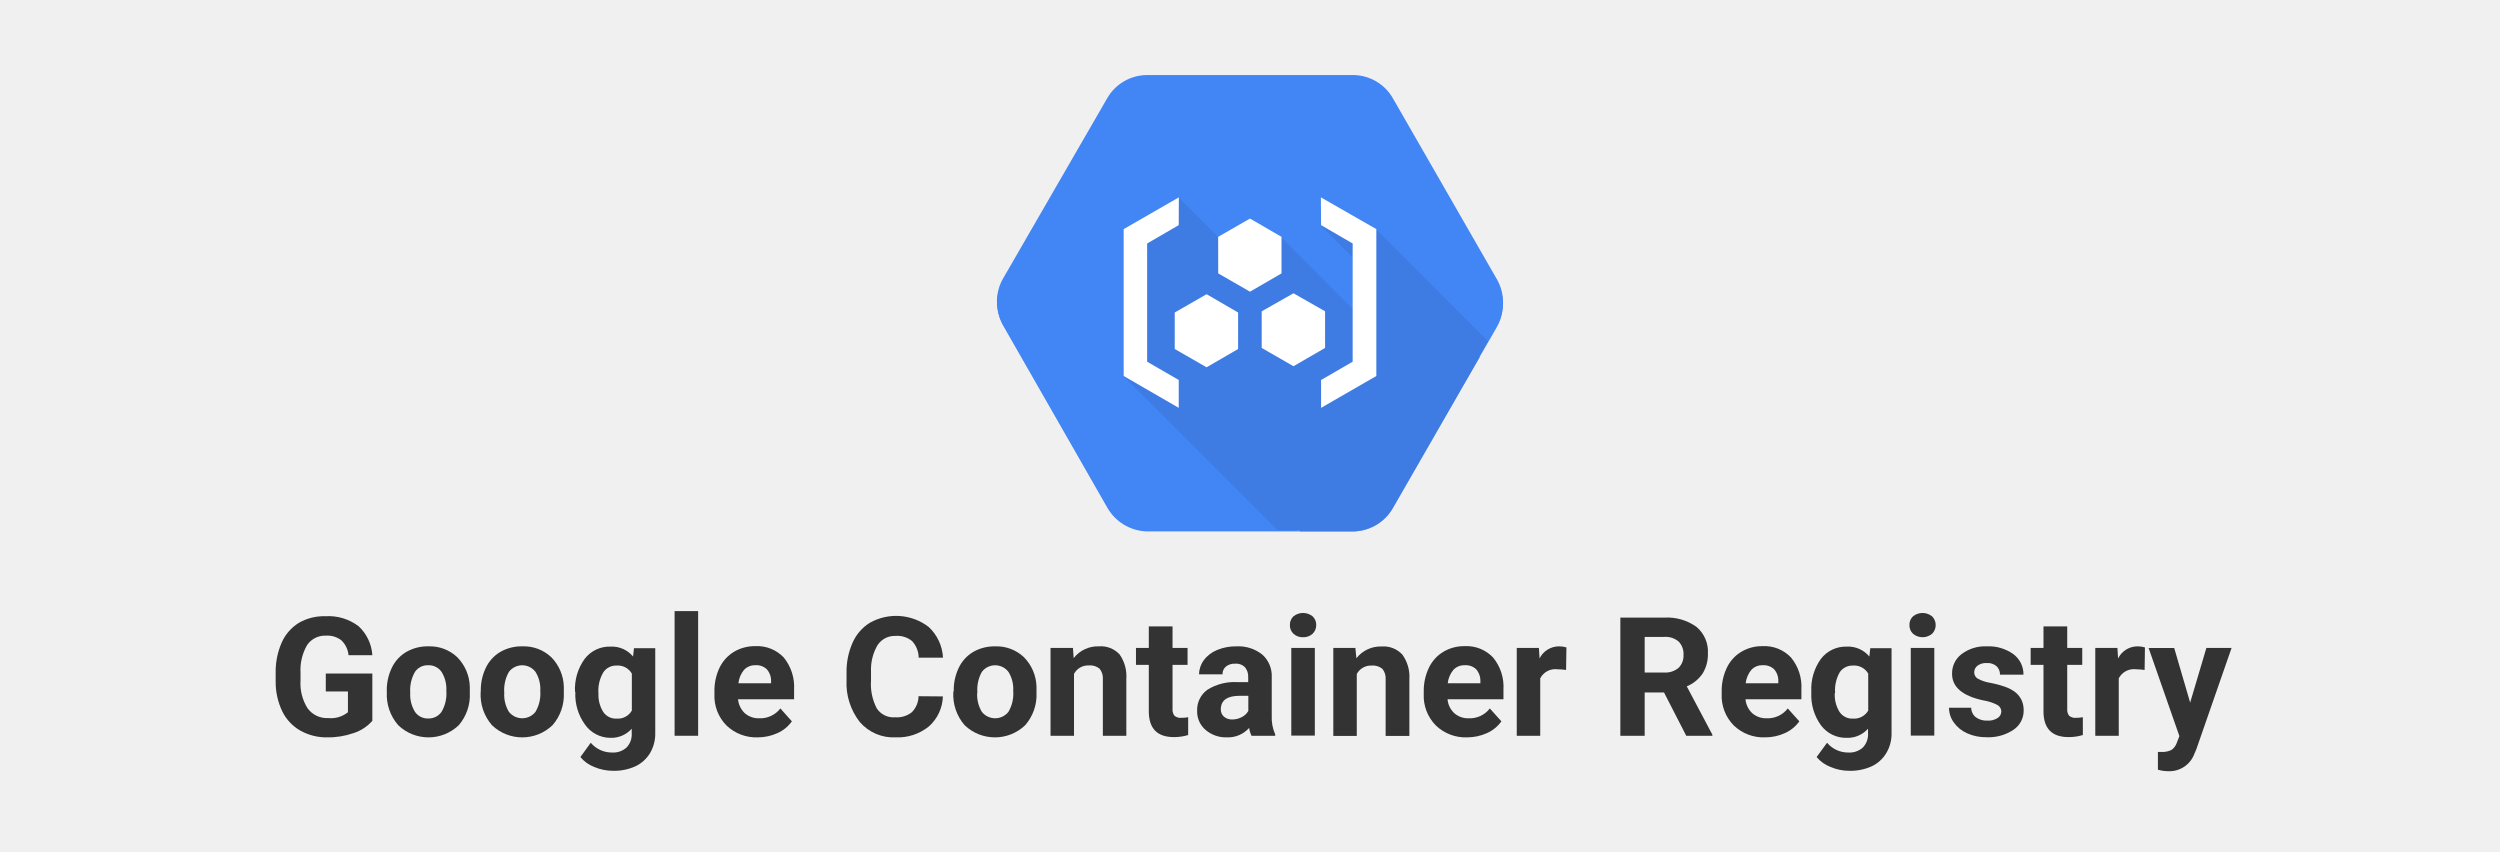
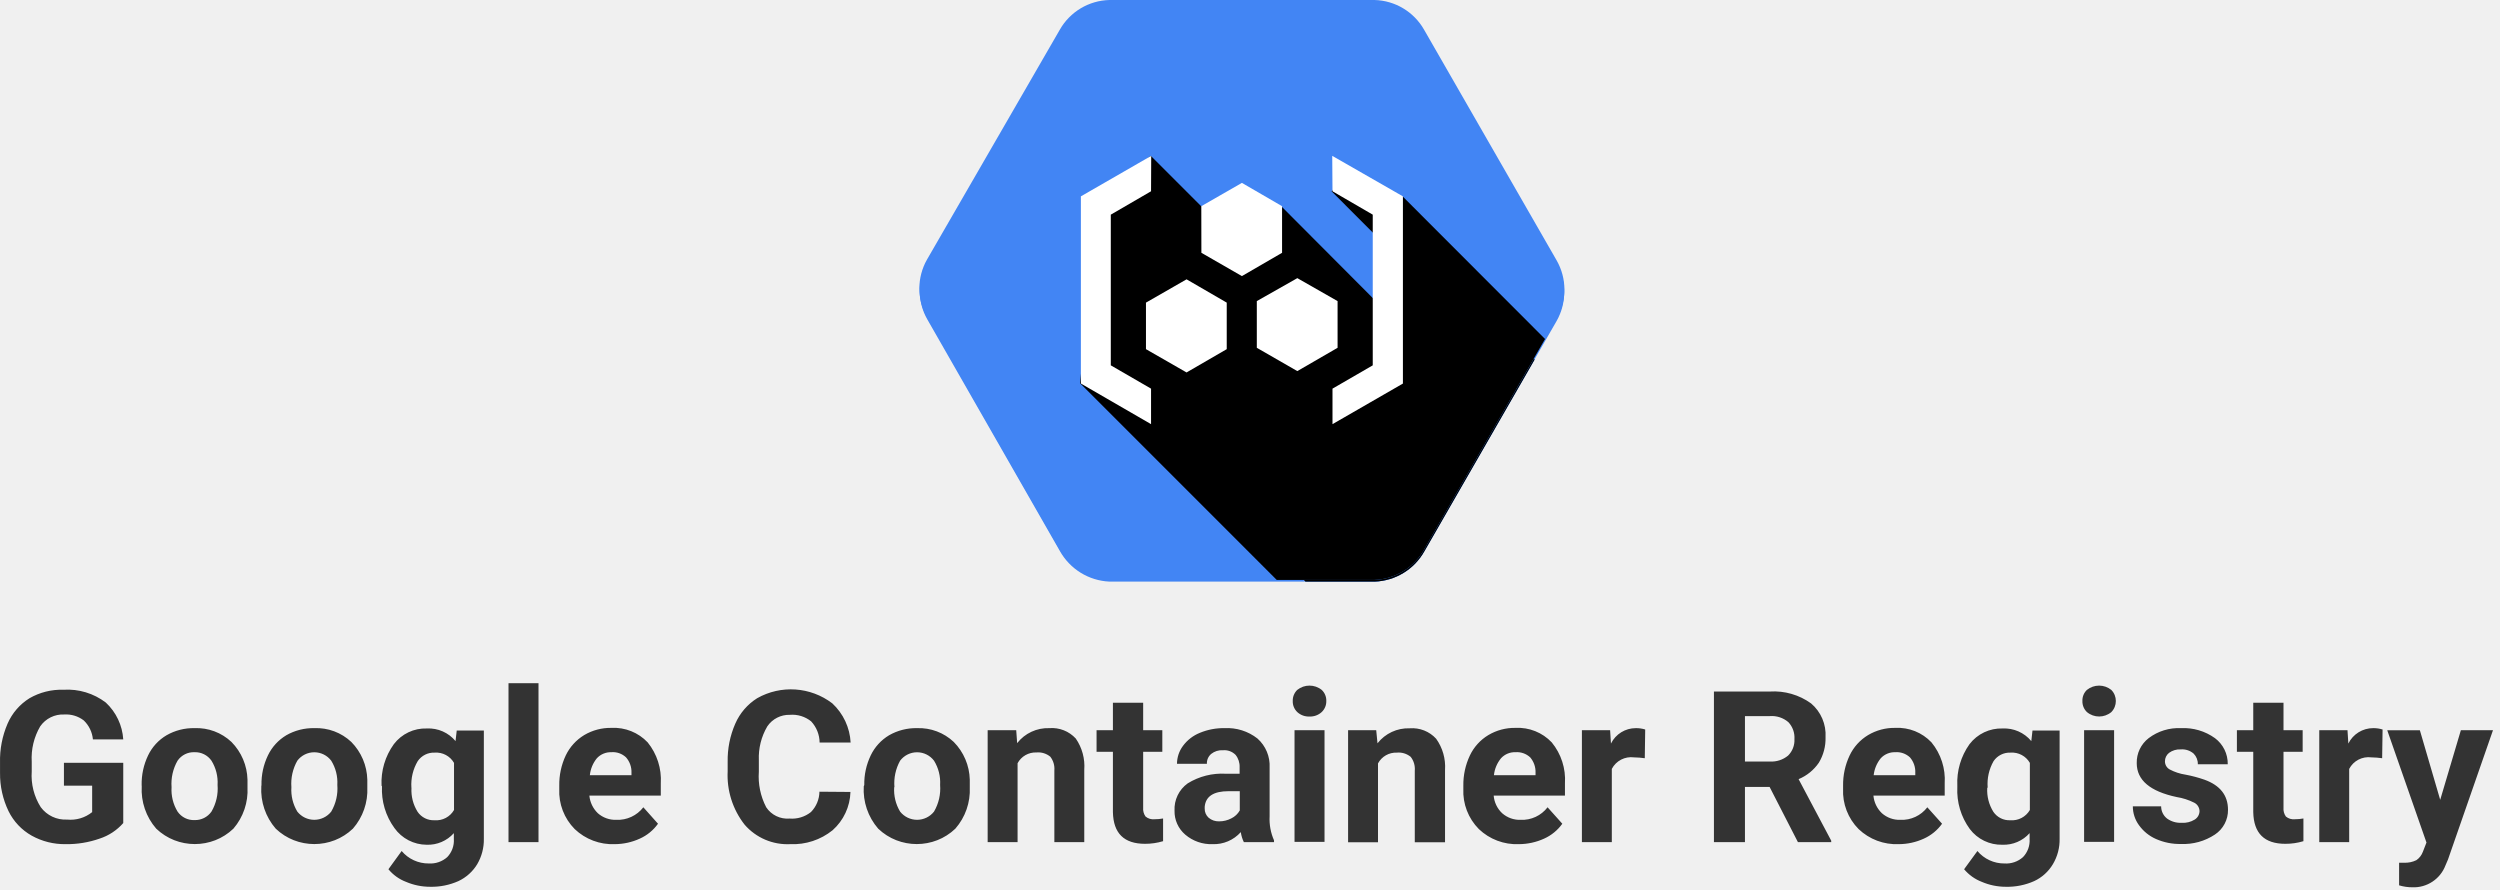
- <svg xmlns="http://www.w3.org/2000/svg" id="Layer_1" data-name="Layer 1" viewBox="0 0 376 128">
-   <defs>
-     <style>.cls-1{fill:#fff;}.cls-2{fill:#4285f4;}.cls-3,.cls-4{opacity:0.07;}.cls-4{isolation:isolate;}.cls-5{fill:#333;}</style>
-   </defs>
-   <path class="cls-1" d="M176.58,60.74l3.15-3.14-4.68-4.72V38.26l4.68-4.71-3.15-3.15-6.25,6.29V54.46Z" />
-   <circle class="cls-1" cx="181.45" cy="45.57" r="2.24" />
-   <circle class="cls-1" cx="188.1" cy="45.57" r="2.24" />
-   <circle class="cls-1" cx="194.78" cy="45.57" r="2.24" />
-   <path class="cls-1" d="M199.57,30.4l-3.1,3.15,4.68,4.71V52.88l-4.68,4.72,3.1,3.14,6.29-6.28V36.69Z" />
-   <path class="cls-2" d="M225.09,42.28,209.46,15.12a7,7,0,0,0-5.86-3.51H172.37a6.84,6.84,0,0,0-5.86,3.51L150.88,42.2a6.83,6.83,0,0,0,0,6.78l15.63,27.31a7.06,7.06,0,0,0,5.86,3.63h31.27a7,7,0,0,0,5.86-3.59l15.63-27.15A6.89,6.89,0,0,0,225.09,42.28Zm-15.63,34a7,7,0,0,1-5.86,3.59h-8.18L178.28,62.73l3.86-2.23-7.21-7.18,0,0V49.34h2.11l-2-2v0a2.13,2.13,0,0,1,1.27-3.59l-1.43-1.43,0,0V38.33l8.09-4.63-4.78-4.78,3.15-1.84h.08L188,30.83l6.46-3.75h.08l3.15,1.84,24.76,24.76Z" />
-   <path class="cls-2" d="M191.2,32.71,201,38.33v4h-3.38V40.2l-8.06-4.7V39h-3.23V35.5l-8.05,4.7v2.12H175v0l0,0,1.43,1.43c.08,0,.16,0,.24,0a2.12,2.12,0,0,1,0,4.23,2.19,2.19,0,0,1-1.51-.64v0l2,2h1.24v2.11l8.05,4.7V52.72h3.23v3.43l8.06-4.7V49.34H201v4L191.2,59l6.53,3.78-3.15,1.84h-.07l-6.46-3.75-6.46,3.75h-.08l-3.15-1.84L195.5,79.92h8.18a7,7,0,0,0,5.86-3.59l13-22.61L197.77,29ZM188,51.17a2.12,2.12,0,1,1,2.11-2.11h0A2.13,2.13,0,0,1,188,51.17Zm0-6.38a2.12,2.12,0,1,1,2.11-2.11A2.12,2.12,0,0,1,188,44.79ZM199.37,48a2.12,2.12,0,1,1,2.11-2.11h0A2.12,2.12,0,0,1,199.37,48Z" />
-   <g class="cls-3">
-     <path d="M191.2,32.71,201,38.33v4h-3.38V40.2l-8.06-4.7V39h-3.23V35.5l-8.05,4.7v2.12H175v0l0,0,1.43,1.43c.08,0,.16,0,.24,0a2.12,2.12,0,0,1,0,4.23,2.19,2.19,0,0,1-1.51-.64v0l2,2h1.24v2.11l8.05,4.7V52.72h3.23v3.43l8.06-4.7V49.34H201v4L191.2,59l6.53,3.78-3.15,1.84h-.07l-6.46-3.75-6.46,3.75h-.08l-3.15-1.84L195.5,79.92h8.18a7,7,0,0,0,5.86-3.59l13-22.61L197.77,29ZM188,51.17a2.12,2.12,0,1,1,2.11-2.11h0A2.13,2.13,0,0,1,188,51.17Zm0-6.38a2.12,2.12,0,1,1,2.11-2.11A2.12,2.12,0,0,1,188,44.79ZM199.37,48a2.12,2.12,0,1,1,2.11-2.11h0A2.12,2.12,0,0,1,199.37,48Z" />
-   </g>
-   <path class="cls-2" d="M175,53.32v0l0,0,7.21,7.18L184.82,59Z" />
-   <g class="cls-3">
-     <path d="M175,53.32v0l0,0,7.21,7.18L184.82,59Z" />
-   </g>
-   <path class="cls-2" d="M178.28,28.92l4.78,4.78,1.72-1Z" />
-   <path class="cls-4" d="M178.28,28.92l4.78,4.78,1.72-1Z" />
-   <circle class="cls-1" cx="199.37" cy="45.87" r="2.11" />
-   <path class="cls-1" d="M176.6,48a2.12,2.12,0,0,0,0-4.23.67.67,0,0,0-.24,0,2.12,2.12,0,0,0-1.87,2.12,2,2,0,0,0,.6,1.47,2.71,2.71,0,0,0,1.51.6Z" />
-   <circle class="cls-1" cx="188.01" cy="42.68" r="2.11" />
-   <circle class="cls-1" cx="188.01" cy="49.02" r="2.11" />
-   <path class="cls-1" d="M178.32,42.32V40.16l8.05-4.7v3.47h3.23V35.46l8.06,4.7v2.16H201v-4l-9.84-5.62,6.54-3.79-3.2-1.84h-.07L188,30.83l-6.5-3.75h-.08l-3.15,1.84,6.5,3.79-1.72,1L175,38.33v4Zm3.19,22.25,6.5-3.75,6.46,3.75h.07l3.2-1.84L191.2,59,201,53.32v-4h-3.38v2.15l-8.06,4.7V52.76h-3.23v3.43l-8.05-4.7V49.34H175v4L184.82,59l-2.68,1.51-3.86,2.23,3.15,1.84Z" />
-   <path class="cls-2" d="M225.13,42,209.5,14.8a6.93,6.93,0,0,0-5.86-3.51H172.37a6.93,6.93,0,0,0-5.86,3.51L150.84,41.92a6.91,6.91,0,0,0,0,6.82l15.63,27.35a7.06,7.06,0,0,0,5.86,3.63h31.31a7,7,0,0,0,5.86-3.59l15.63-27.19a6.94,6.94,0,0,0,0-6.94Z" />
-   <g class="cls-3">
-     <path d="M207,34.5l-7.3-1.79-1.12,1.15,5.62,5.63,0,7.73-11.56-11.6h-9.45l-5.94-5.94L171.06,35,168.9,56.51l23.21,23.21h11.53a7,7,0,0,0,5.86-3.59l14.27-24.84Z" />
-   </g>
-   <g id="art">
-     <path class="cls-1" d="M183.22,41.12,188,43.87l4.74-2.75v-5.5L188,32.87l-4.79,2.75Zm6.54,11.21,4.78,2.75,4.75-2.75V46.82l-4.75-2.71-4.78,2.71v5.51Zm-13.08.16,4.79,2.75,4.74-2.75V47l-4.74-2.75L176.68,47Z" />
-     <path class="cls-1" d="M177.28,33.86l-4.75,2.76V54.4l4.75,2.75v4.19L169,56.55V34.46l8.3-4.78Zm21.41,0,4.75,2.76V54.4l-4.75,2.75v4.19L207,56.55V34.46l-8.34-4.78Z" />
-   </g>
-   <path class="cls-5" d="M56,108.41a6.3,6.3,0,0,1-2.8,1.84,11.58,11.58,0,0,1-4,.65,8,8,0,0,1-4-1A6.7,6.7,0,0,1,42.46,107a10.15,10.15,0,0,1-1-4.5v-1.21a10.93,10.93,0,0,1,.89-4.61,6.64,6.64,0,0,1,2.59-3,7.54,7.54,0,0,1,4-1,7.47,7.47,0,0,1,5,1.51A6.49,6.49,0,0,1,56,98.54H52.42a3.55,3.55,0,0,0-1.08-2.24,3.44,3.44,0,0,0-2.3-.7A3.26,3.26,0,0,0,46.2,97a7.43,7.43,0,0,0-1,4.18v1.13a7,7,0,0,0,1.06,4.22A3.62,3.62,0,0,0,49.38,108a4.06,4.06,0,0,0,2.95-.88V104H49v-2.7h7Z" />
-   <path class="cls-5" d="M58.17,103.93a7.76,7.76,0,0,1,.76-3.5,5.52,5.52,0,0,1,2.18-2.38,6.38,6.38,0,0,1,3.3-.84,6,6,0,0,1,4.36,1.63,6.57,6.57,0,0,1,1.89,4.45l0,.9A6.92,6.92,0,0,1,69,109.07a6.58,6.58,0,0,1-9.11,0,7,7,0,0,1-1.71-5Zm3.53.25a4.94,4.94,0,0,0,.71,2.88,2.32,2.32,0,0,0,2,1,2.36,2.36,0,0,0,2-1,5.42,5.42,0,0,0,.72-3.15,4.87,4.87,0,0,0-.72-2.86,2.34,2.34,0,0,0-2-1,2.31,2.31,0,0,0-2,1A5.49,5.49,0,0,0,61.7,104.18Z" />
-   <path class="cls-5" d="M72.31,103.93a7.76,7.76,0,0,1,.76-3.5,5.56,5.56,0,0,1,2.17-2.38,6.39,6.39,0,0,1,3.31-.84,6,6,0,0,1,4.36,1.63,6.57,6.57,0,0,1,1.89,4.45l0,.9a6.92,6.92,0,0,1-1.7,4.88,6.58,6.58,0,0,1-9.11,0,7,7,0,0,1-1.7-5Zm3.53.25a4.94,4.94,0,0,0,.7,2.88,2.55,2.55,0,0,0,4,0,5.42,5.42,0,0,0,.72-3.15,4.87,4.87,0,0,0-.72-2.86,2.51,2.51,0,0,0-4,0A5.5,5.5,0,0,0,75.84,104.18Z" />
-   <path class="cls-5" d="M86.48,104a7.72,7.72,0,0,1,1.45-4.9,4.69,4.69,0,0,1,3.9-1.85,4.12,4.12,0,0,1,3.38,1.49l.14-1.25h3.2v12.77a5.71,5.71,0,0,1-.78,3,5.15,5.15,0,0,1-2.22,2,7.75,7.75,0,0,1-3.34.67,7.22,7.22,0,0,1-2.84-.58,5,5,0,0,1-2.08-1.49l1.56-2.15a4.14,4.14,0,0,0,3.2,1.47,3,3,0,0,0,2.18-.75,2.82,2.82,0,0,0,.78-2.13v-.7a4.09,4.09,0,0,1-3.21,1.37A4.68,4.68,0,0,1,88,109a7.72,7.72,0,0,1-1.47-4.93Zm3.53.26a4.82,4.82,0,0,0,.72,2.82,2.29,2.29,0,0,0,2,1,2.43,2.43,0,0,0,2.3-1.21v-5.56a2.43,2.43,0,0,0-2.28-1.21,2.3,2.3,0,0,0-2,1A5.44,5.44,0,0,0,90,104.22Z" />
-   <path class="cls-5" d="M105,110.66h-3.54V91.91H105Z" />
-   <path class="cls-5" d="M114,110.9a6.47,6.47,0,0,1-4.73-1.78,6.32,6.32,0,0,1-1.82-4.75V104a8.05,8.05,0,0,1,.76-3.56,5.67,5.67,0,0,1,2.18-2.41,6.1,6.1,0,0,1,3.22-.85,5.49,5.49,0,0,1,4.27,1.71,7,7,0,0,1,1.55,4.84v1.44H111a3.32,3.32,0,0,0,1,2.08,3.13,3.13,0,0,0,2.18.78,3.81,3.81,0,0,0,3.19-1.48l1.73,1.94a5.28,5.28,0,0,1-2.15,1.76A7.15,7.15,0,0,1,114,110.9Zm-.4-10.85a2.24,2.24,0,0,0-1.71.71,3.75,3.75,0,0,0-.83,2h4.91v-.28a2.6,2.6,0,0,0-.64-1.82A2.27,2.27,0,0,0,113.57,100.05Z" />
-   <path class="cls-5" d="M141.81,104.74a6.28,6.28,0,0,1-2.11,4.52,7.44,7.44,0,0,1-5,1.64,6.68,6.68,0,0,1-5.38-2.3,9.45,9.45,0,0,1-2-6.31V101.2a10.73,10.73,0,0,1,.9-4.52,6.71,6.71,0,0,1,2.58-3,8.05,8.05,0,0,1,8.86.6,6.79,6.79,0,0,1,2.17,4.63h-3.66a3.72,3.72,0,0,0-1-2.5,3.54,3.54,0,0,0-2.51-.77A3.1,3.1,0,0,0,132,97,7.26,7.26,0,0,0,131,101v1.34a7.87,7.87,0,0,0,.87,4.21,3,3,0,0,0,2.75,1.33,3.58,3.58,0,0,0,2.53-.77,3.5,3.5,0,0,0,1-2.4Z" />
-   <path class="cls-5" d="M143.44,103.93a7.76,7.76,0,0,1,.76-3.5,5.56,5.56,0,0,1,2.17-2.38,6.39,6.39,0,0,1,3.31-.84A6,6,0,0,1,154,98.84a6.57,6.57,0,0,1,1.89,4.45l0,.9a6.92,6.92,0,0,1-1.7,4.88,6.58,6.58,0,0,1-9.11,0,7,7,0,0,1-1.7-5Zm3.53.25a4.94,4.94,0,0,0,.7,2.88,2.55,2.55,0,0,0,4,0,5.42,5.42,0,0,0,.72-3.15,4.87,4.87,0,0,0-.72-2.86,2.51,2.51,0,0,0-4,0A5.5,5.5,0,0,0,147,104.18Z" />
-   <path class="cls-5" d="M161.37,97.45l.11,1.53a4.61,4.61,0,0,1,3.8-1.77,3.82,3.82,0,0,1,3.12,1.23,5.74,5.74,0,0,1,1,3.69v8.53h-3.53v-8.45a2.32,2.32,0,0,0-.48-1.63,2.24,2.24,0,0,0-1.63-.5,2.41,2.41,0,0,0-2.23,1.27v9.31h-3.53V97.45Z" />
-   <path class="cls-5" d="M176.35,94.21v3.24h2.26V100h-2.26v6.59a1.55,1.55,0,0,0,.28,1.05,1.41,1.41,0,0,0,1.07.32,5.37,5.37,0,0,0,1-.09v2.68a7.27,7.27,0,0,1-2.13.31c-2.48,0-3.74-1.24-3.79-3.74V100h-1.93V97.45h1.93V94.21Z" />
-   <path class="cls-5" d="M188.23,110.66a3.91,3.91,0,0,1-.36-1.18,4.25,4.25,0,0,1-3.33,1.42,4.7,4.7,0,0,1-3.22-1.12,3.6,3.6,0,0,1-1.27-2.83,3.74,3.74,0,0,1,1.55-3.22,7.7,7.7,0,0,1,4.5-1.14h1.63v-.76a2.19,2.19,0,0,0-.47-1.46,1.86,1.86,0,0,0-1.49-.55,2,2,0,0,0-1.39.43,1.43,1.43,0,0,0-.51,1.17h-3.53a3.56,3.56,0,0,1,.71-2.12,4.62,4.62,0,0,1,2-1.54,7.29,7.29,0,0,1,2.91-.55,5.79,5.79,0,0,1,3.87,1.22,4.29,4.29,0,0,1,1.44,3.45v5.73a6.22,6.22,0,0,0,.52,2.84v.21Zm-2.92-2.45a3.07,3.07,0,0,0,1.44-.35,2.29,2.29,0,0,0,1-.94v-2.27h-1.32c-1.77,0-2.71.61-2.82,1.84v.2a1.42,1.42,0,0,0,.46,1.09A1.82,1.82,0,0,0,185.31,108.21Z" />
-   <path class="cls-5" d="M194,94a1.75,1.75,0,0,1,.53-1.3,2.3,2.3,0,0,1,2.89,0,1.72,1.72,0,0,1,.54,1.3,1.74,1.74,0,0,1-.55,1.32,2,2,0,0,1-1.43.52,2,2,0,0,1-1.44-.52A1.73,1.73,0,0,1,194,94Zm3.75,16.63h-3.54V97.45h3.54Z" />
-   <path class="cls-5" d="M203.85,97.45,204,99a4.62,4.62,0,0,1,3.8-1.77,3.82,3.82,0,0,1,3.12,1.23,5.68,5.68,0,0,1,1.05,3.69v8.53H208.4v-8.45a2.32,2.32,0,0,0-.48-1.63,2.24,2.24,0,0,0-1.63-.5,2.41,2.41,0,0,0-2.23,1.27v9.31h-3.53V97.45Z" />
-   <path class="cls-5" d="M220.68,110.9a6.45,6.45,0,0,1-4.72-1.78,6.33,6.33,0,0,1-1.83-4.75V104a8.06,8.06,0,0,1,.77-3.56,5.61,5.61,0,0,1,2.18-2.41,6.06,6.06,0,0,1,3.21-.85,5.49,5.49,0,0,1,4.27,1.71,6.92,6.92,0,0,1,1.56,4.84v1.44h-8.41a3.22,3.22,0,0,0,1,2.08,3.12,3.12,0,0,0,2.18.78,3.78,3.78,0,0,0,3.18-1.48l1.74,1.94a5.34,5.34,0,0,1-2.15,1.76A7.23,7.23,0,0,1,220.68,110.9Zm-.4-10.85a2.2,2.2,0,0,0-1.7.71,3.75,3.75,0,0,0-.84,2h4.91v-.28a2.65,2.65,0,0,0-.63-1.82A2.29,2.29,0,0,0,220.28,100.05Z" />
-   <path class="cls-5" d="M235.54,100.76a10.53,10.53,0,0,0-1.27-.1,2.57,2.57,0,0,0-2.62,1.36v8.64h-3.53V97.45h3.33l.1,1.58a3.26,3.26,0,0,1,2.94-1.82,3.57,3.57,0,0,1,1.1.16Z" />
-   <path class="cls-5" d="M250.27,104.15h-2.91v6.51H243.7V92.89h6.6a7.5,7.5,0,0,1,4.86,1.4,4.85,4.85,0,0,1,1.71,4,5.5,5.5,0,0,1-.79,3,5.39,5.39,0,0,1-2.39,1.94l3.85,7.26v.17h-3.93Zm-2.91-3h2.95a3.08,3.08,0,0,0,2.14-.7,2.54,2.54,0,0,0,.75-1.94,2.67,2.67,0,0,0-.71-2,3,3,0,0,0-2.19-.72h-2.94Z" />
-   <path class="cls-5" d="M265.5,110.9a6.46,6.46,0,0,1-4.73-1.78,6.33,6.33,0,0,1-1.83-4.75V104a8.06,8.06,0,0,1,.77-3.56,5.61,5.61,0,0,1,2.18-2.41,6.07,6.07,0,0,1,3.22-.85,5.48,5.48,0,0,1,4.26,1.71,6.92,6.92,0,0,1,1.56,4.84v1.44h-8.41a3.27,3.27,0,0,0,1,2.08,3.12,3.12,0,0,0,2.18.78,3.78,3.78,0,0,0,3.18-1.48l1.74,1.94a5.34,5.34,0,0,1-2.15,1.76A7.15,7.15,0,0,1,265.5,110.9Zm-.41-10.85a2.22,2.22,0,0,0-1.7.71,3.83,3.83,0,0,0-.84,2h4.91v-.28a2.6,2.6,0,0,0-.63-1.82A2.29,2.29,0,0,0,265.09,100.05Z" />
-   <path class="cls-5" d="M272.42,104a7.78,7.78,0,0,1,1.44-4.9,4.72,4.72,0,0,1,3.9-1.85,4.14,4.14,0,0,1,3.39,1.49l.14-1.25h3.2v12.77a5.62,5.62,0,0,1-.79,3,5.06,5.06,0,0,1-2.21,2,7.76,7.76,0,0,1-3.35.67,7.17,7.17,0,0,1-2.83-.58,5.11,5.11,0,0,1-2.09-1.49l1.57-2.15a4.13,4.13,0,0,0,3.19,1.47,3,3,0,0,0,2.19-.75,2.82,2.82,0,0,0,.78-2.13v-.7a4.09,4.09,0,0,1-3.21,1.37,4.67,4.67,0,0,1-3.85-1.86,7.72,7.72,0,0,1-1.47-4.93Zm3.53.26a4.82,4.82,0,0,0,.72,2.82,2.28,2.28,0,0,0,2,1,2.44,2.44,0,0,0,2.31-1.21v-5.56a2.43,2.43,0,0,0-2.28-1.21,2.3,2.3,0,0,0-2,1A5.44,5.44,0,0,0,276,104.22Z" />
-   <path class="cls-5" d="M287.18,94a1.71,1.71,0,0,1,.53-1.3,2.29,2.29,0,0,1,2.88,0,1.86,1.86,0,0,1,0,2.62,2.24,2.24,0,0,1-2.87,0A1.73,1.73,0,0,1,287.18,94Zm3.74,16.63h-3.54V97.45h3.54Z" />
-   <path class="cls-5" d="M301,107a1.14,1.14,0,0,0-.64-1,7.07,7.07,0,0,0-2.06-.66q-4.71-1-4.71-4A3.62,3.62,0,0,1,295,98.39a5.87,5.87,0,0,1,3.82-1.18,6.34,6.34,0,0,1,4,1.18,3.76,3.76,0,0,1,1.51,3.08h-3.53a1.72,1.72,0,0,0-.49-1.25,2.07,2.07,0,0,0-1.53-.5,2.12,2.12,0,0,0-1.38.41,1.26,1.26,0,0,0-.48,1,1.09,1.09,0,0,0,.55.95,5.88,5.88,0,0,0,1.88.62,15.21,15.21,0,0,1,2.22.59q2.79,1,2.79,3.55a3.44,3.44,0,0,1-1.55,2.93,6.71,6.71,0,0,1-4,1.11,6.91,6.91,0,0,1-2.95-.59,4.88,4.88,0,0,1-2-1.62,3.76,3.76,0,0,1-.73-2.23h3.34a1.83,1.83,0,0,0,.7,1.44,2.72,2.72,0,0,0,1.73.5,2.57,2.57,0,0,0,1.53-.38A1.19,1.19,0,0,0,301,107Z" />
-   <path class="cls-5" d="M310.91,94.21v3.24h2.26V100h-2.26v6.59a1.55,1.55,0,0,0,.28,1.05,1.41,1.41,0,0,0,1.07.32,5.37,5.37,0,0,0,1-.09v2.68a7.29,7.29,0,0,1-2.14.31c-2.47,0-3.73-1.24-3.78-3.74V100h-1.93V97.45h1.93V94.21Z" />
-   <path class="cls-5" d="M322.55,100.76a10.53,10.53,0,0,0-1.27-.1,2.57,2.57,0,0,0-2.62,1.36v8.64h-3.53V97.45h3.33l.1,1.58a3.26,3.26,0,0,1,2.94-1.82,3.57,3.57,0,0,1,1.1.16Z" />
-   <path class="cls-5" d="M329.4,105.67l2.44-8.22h3.79l-5.31,15.26-.3.7a4,4,0,0,1-3.9,2.58,5.38,5.38,0,0,1-1.57-.23v-2.67h.54a3,3,0,0,0,1.5-.3,2.07,2.07,0,0,0,.77-1l.42-1.08-4.63-13.25H327Z" />
+ <svg xmlns="http://www.w3.org/2000/svg" viewBox="0 0 295 105" fill-rule="evenodd" clip-rule="evenodd" stroke-linejoin="round" stroke-miterlimit="2">
+   <path d="M135.124 49.45l3.15-3.14-4.68-4.72V26.97l4.68-4.71-3.15-3.15-6.25 6.29v17.77l6.25 6.28z" fill="#fff" fill-rule="nonzero" />
+   <circle cx="181.45" cy="45.57" r="2.24" fill="#fff" transform="translate(-41.456 -11.29)" />
+   <circle cx="188.1" cy="45.57" r="2.24" fill="#fff" transform="translate(-41.456 -11.29)" />
+   <circle cx="194.78" cy="45.57" r="2.24" fill="#fff" transform="translate(-41.456 -11.29)" />
+   <path d="M158.114 19.11l-3.1 3.15 4.68 4.71v14.62l-4.68 4.72 3.1 3.14 6.29-6.28V25.4l-6.29-6.29z" fill="#fff" fill-rule="nonzero" />
+   <path d="M183.634 30.99l-15.63-27.16a7.007 7.007 0 00-5.86-3.51h-31.23a6.846 6.846 0 00-5.86 3.51l-15.63 27.08a6.84 6.84 0 000 6.78L125.054 65a7.065 7.065 0 005.86 3.63h31.27a7.006 7.006 0 005.86-3.59l15.63-27.15a6.898 6.898 0 00-.04-6.9zm-15.63 34a7.006 7.006 0 01-5.86 3.59h-8.18l-17.14-17.14 3.86-2.23-7.21-7.18v-3.98h2.11l-2-2a2.13 2.13 0 011.27-3.59l-1.43-1.43v-3.99l8.09-4.63-4.78-4.78 3.15-1.84h.08l6.58 3.75 6.46-3.75h.08l3.15 1.84 24.76 24.76-12.99 22.6z" fill="#4285f4" fill-rule="nonzero" />
+   <path d="M149.744 21.42l9.8 5.62v4h-3.38v-2.13l-8.06-4.7v3.5h-3.23v-3.5l-8.05 4.7v2.12h-3.28l1.43 1.43h.24a2.128 2.128 0 011.974 2.115 2.128 2.128 0 01-1.974 2.115 2.19 2.19 0 01-1.51-.64l2 2h1.24v2.11l8.05 4.7v-3.43h3.23v3.43l8.06-4.7v-2.11h3.26v4l-9.8 5.66 6.53 3.78-3.15 1.84h-.07l-6.46-3.75-6.46 3.75h-.08l-3.15-1.84 17.14 17.14h8.18a7.006 7.006 0 005.86-3.59l13-22.61-24.77-24.72-6.57 3.71zm-3.2 18.46h-.01a2.13 2.13 0 01-2.12-2.12 2.13 2.13 0 012.12-2.12 2.13 2.13 0 012.12 2.12v.01a2.14 2.14 0 01-2.11 2.11zm0-6.38h-.01a2.13 2.13 0 01-2.12-2.12 2.13 2.13 0 012.12-2.12 2.13 2.13 0 012.12 2.12v.01a2.13 2.13 0 01-2.11 2.11zm11.37 3.21h-.01a2.13 2.13 0 01-2.12-2.12 2.13 2.13 0 012.12-2.12 2.13 2.13 0 012.12 2.12v.01a2.13 2.13 0 01-2.11 2.11z" fill="#4285f4" fill-rule="nonzero" />
+   <path d="M149.744 21.42l9.8 5.62v4h-3.38v-2.13l-8.06-4.7v3.5h-3.23v-3.5l-8.05 4.7v2.12h-3.28l1.43 1.43h.24a2.128 2.128 0 011.974 2.115 2.128 2.128 0 01-1.974 2.115 2.19 2.19 0 01-1.51-.64l2 2h1.24v2.11l8.05 4.7v-3.43h3.23v3.43l8.06-4.7v-2.11h3.26v4l-9.8 5.66 6.53 3.78-3.15 1.84h-.07l-6.46-3.75-6.46 3.75h-.08l-3.15-1.84 17.14 17.14h8.18a7.006 7.006 0 005.86-3.59l13-22.61-24.77-24.72-6.57 3.71zm-3.2 18.46h-.01a2.13 2.13 0 01-2.12-2.12 2.13 2.13 0 012.12-2.12 2.13 2.13 0 012.12 2.12v.01a2.14 2.14 0 01-2.11 2.11zm0-6.38h-.01a2.13 2.13 0 01-2.12-2.12 2.13 2.13 0 012.12-2.12 2.13 2.13 0 012.12 2.12v.01a2.13 2.13 0 01-2.11 2.11zm11.37 3.21h-.01a2.13 2.13 0 01-2.12-2.12 2.13 2.13 0 012.12-2.12 2.13 2.13 0 012.12 2.12v.01a2.13 2.13 0 01-2.11 2.11z" fill-rule="nonzero" />
+   <path d="M133.544 42.03l7.21 7.18 2.61-1.5-9.82-5.68z" fill="#4285f4" fill-rule="nonzero" />
+   <path d="M133.544 42.03l7.21 7.18 2.61-1.5-9.82-5.68z" fill-rule="nonzero" />
+   <path d="M136.824 17.63l4.78 4.78 1.72-1-6.5-3.78z" fill="#4285f4" fill-rule="nonzero" />
+   <path d="M136.824 17.63l4.78 4.78 1.72-1-6.5-3.78z" fill-rule="nonzero" />
+   <circle cx="199.37" cy="45.87" r="2.11" fill="#fff" transform="translate(-41.456 -11.29)" />
+   <path d="M135.144 36.71a2.128 2.128 0 001.974-2.115 2.128 2.128 0 00-1.974-2.115.691.691 0 00-.24 0 2.129 2.129 0 00-1.87 2.12 2.002 2.002 0 00.6 1.47c.43.35.957.559 1.51.6v.04z" fill="#fff" fill-rule="nonzero" />
+   <circle cx="188.01" cy="42.68" r="2.11" fill="#fff" transform="translate(-41.456 -11.29)" />
+   <circle cx="188.01" cy="49.02" r="2.11" fill="#fff" transform="translate(-41.456 -11.29)" />
+   <path d="M136.864 31.03v-2.16l8.05-4.7v3.47h3.23v-3.47l8.06 4.7v2.16h3.34v-4l-9.84-5.62 6.54-3.79-3.2-1.84h-.07l-6.43 3.76-6.5-3.75h-.08l-3.15 1.84 6.5 3.79-1.72 1-8.05 4.62v4l3.32-.01zm3.19 22.25l6.5-3.75 6.46 3.75h.07l3.2-1.84-6.54-3.73 9.8-5.68v-4h-3.38v2.15l-8.06 4.7v-3.41h-3.23v3.43l-8.05-4.7v-2.15h-3.28v4l9.82 5.66-2.68 1.51-3.86 2.23 3.15 1.84.08-.01z" fill="#fff" fill-rule="nonzero" />
+   <path d="M183.674 30.71l-15.63-27.2a6.936 6.936 0 00-5.86-3.51h-31.27a6.936 6.936 0 00-5.86 3.51l-15.67 27.12a6.915 6.915 0 000 6.82l15.63 27.35a7.065 7.065 0 005.86 3.63h31.31a7.006 7.006 0 005.86-3.59l15.63-27.19a6.948 6.948 0 000-6.94z" fill="#4285f4" fill-rule="nonzero" />
+   <path d="M165.544 23.21l-7.3-1.79-1.12 1.15 5.62 5.63v7.73l-11.56-11.6h-9.45l-5.94-5.94-6.19 5.32-2.16 21.51 23.21 23.21h11.53a7.006 7.006 0 005.86-3.59L182.314 40l-16.77-16.79z" fill-rule="nonzero" />
+   <path d="M141.764 29.83l4.78 2.75 4.74-2.75v-5.5l-4.74-2.75-4.79 2.75.01 5.5zm6.54 11.21l4.78 2.75 4.75-2.75v-5.51l-4.75-2.71-4.78 2.71v5.51zm-13.08.16l4.79 2.75 4.74-2.75v-5.49l-4.74-2.75-4.79 2.75v5.49z" fill="#fff" fill-rule="nonzero" />
+   <path d="M135.824 22.57l-4.75 2.76v17.78l4.75 2.75v4.19l-8.28-4.79V23.17l8.3-4.78-.02 4.18zm21.41 0l4.75 2.76v17.78l-4.75 2.75v4.19l8.31-4.79V23.17l-8.34-4.78.03 4.18z" fill="#fff" fill-rule="nonzero" />
+   <path d="M14.544 97.12a6.296 6.296 0 01-2.8 1.84c-1.285.45-2.64.67-4 .65a8 8 0 01-4-1 6.708 6.708 0 01-2.74-2.9 10.152 10.152 0 01-1-4.5V90a10.928 10.928 0 01.89-4.61 6.647 6.647 0 012.59-3 7.542 7.542 0 014-1 7.47 7.47 0 015 1.51 6.495 6.495 0 012.06 4.35h-3.58a3.552 3.552 0 00-1.08-2.24 3.44 3.44 0 00-2.3-.7 3.264 3.264 0 00-2.84 1.4 7.427 7.427 0 00-1 4.18v1.13a6.997 6.997 0 001.06 4.22 3.622 3.622 0 003.12 1.47 4.062 4.062 0 002.95-.88v-3.12h-3.33v-2.7h7v7.11zM16.714 92.64a7.756 7.756 0 01.76-3.5 5.518 5.518 0 012.18-2.38 6.378 6.378 0 013.3-.84 6.005 6.005 0 014.36 1.63 6.572 6.572 0 011.89 4.45v.9a6.92 6.92 0 01-1.66 4.88c-2.53 2.427-6.58 2.427-9.11 0a7.003 7.003 0 01-1.71-5l-.01-.14zm3.53.25a4.94 4.94 0 00.71 2.88 2.323 2.323 0 002 1 2.362 2.362 0 002-1 5.415 5.415 0 00.72-3.15 4.871 4.871 0 00-.72-2.86 2.344 2.344 0 00-2-1 2.312 2.312 0 00-2 1 5.493 5.493 0 00-.71 3.13zM30.854 92.64a7.756 7.756 0 01.76-3.5 5.565 5.565 0 012.17-2.38 6.396 6.396 0 013.31-.84 6.005 6.005 0 014.36 1.63 6.572 6.572 0 011.89 4.45v.9a6.922 6.922 0 01-1.7 4.88c-2.53 2.427-6.58 2.427-9.11 0a7.003 7.003 0 01-1.7-5l.02-.14zm3.53.25a4.937 4.937 0 00.7 2.88 2.551 2.551 0 004 0 5.415 5.415 0 00.72-3.15 4.871 4.871 0 00-.72-2.86 2.512 2.512 0 00-4 0 5.5 5.5 0 00-.7 3.13zM45.024 92.71a7.723 7.723 0 011.45-4.9 4.692 4.692 0 013.9-1.85 4.125 4.125 0 013.38 1.49l.14-1.25h3.2v12.77a5.703 5.703 0 01-.78 3 5.157 5.157 0 01-2.22 2 7.757 7.757 0 01-3.34.67 7.22 7.22 0 01-2.84-.58 4.995 4.995 0 01-2.08-1.49l1.56-2.15a4.141 4.141 0 003.2 1.47c.797.05 1.582-.22 2.18-.75a2.82 2.82 0 00.78-2.13v-.7a4.09 4.09 0 01-3.21 1.37 4.685 4.685 0 01-3.8-1.97 7.722 7.722 0 01-1.47-4.93l-.05-.07zm3.53.26a4.82 4.82 0 00.72 2.82 2.291 2.291 0 002 1 2.435 2.435 0 002.3-1.21v-5.56a2.432 2.432 0 00-2.28-1.21 2.302 2.302 0 00-2 1 5.443 5.443 0 00-.75 3.12l.01.04zM60.004 80.62h3.54v18.75h-3.54zM72.544 99.61a6.473 6.473 0 01-4.73-1.78 6.322 6.322 0 01-1.82-4.75v-.37a8.045 8.045 0 01.76-3.56 5.668 5.668 0 012.18-2.41 6.105 6.105 0 013.22-.85 5.494 5.494 0 014.27 1.71 7.004 7.004 0 011.55 4.84v1.44h-8.43c.074.79.429 1.529 1 2.08.6.529 1.38.808 2.18.78a3.814 3.814 0 003.19-1.48l1.73 1.94a5.28 5.28 0 01-2.15 1.76 7.155 7.155 0 01-2.95.65zm-.4-10.85a2.242 2.242 0 00-1.71.71 3.75 3.75 0 00-.83 2h4.91v-.28a2.6 2.6 0 00-.64-1.82 2.268 2.268 0 00-1.76-.61h.03zM100.354 93.45a6.28 6.28 0 01-2.11 4.52 7.442 7.442 0 01-5 1.64 6.684 6.684 0 01-5.38-2.3 9.453 9.453 0 01-2-6.31v-1.09a10.728 10.728 0 01.9-4.52 6.714 6.714 0 012.58-3 8.064 8.064 0 018.86.6 6.787 6.787 0 012.17 4.63h-3.66a3.716 3.716 0 00-1-2.5 3.538 3.538 0 00-2.51-.77 3.103 3.103 0 00-2.66 1.36 7.262 7.262 0 00-1 4v1.34a7.873 7.873 0 00.87 4.21 3.004 3.004 0 002.75 1.33 3.58 3.58 0 002.53-.77 3.503 3.503 0 001-2.4l3.66.03zM101.984 92.64a7.756 7.756 0 01.76-3.5 5.565 5.565 0 012.17-2.38 6.396 6.396 0 013.31-.84 6.002 6.002 0 014.32 1.63 6.572 6.572 0 011.89 4.45v.9a6.922 6.922 0 01-1.7 4.88c-2.53 2.427-6.58 2.427-9.11 0a7.003 7.003 0 01-1.7-5l.06-.14zm3.53.25a4.937 4.937 0 00.7 2.88 2.551 2.551 0 004 0 5.415 5.415 0 00.72-3.15 4.871 4.871 0 00-.72-2.86 2.512 2.512 0 00-4 0 5.497 5.497 0 00-.67 3.13h-.03zM119.914 86.16l.11 1.53a4.615 4.615 0 013.8-1.77 3.823 3.823 0 013.12 1.23 5.741 5.741 0 011 3.69v8.53h-3.53v-8.45a2.322 2.322 0 00-.48-1.63 2.239 2.239 0 00-1.63-.5 2.416 2.416 0 00-2.23 1.27v9.31h-3.53V86.16h3.37zM134.894 82.92v3.24h2.26v2.55h-2.26v6.59c-.036.372.063.745.28 1.05.297.249.685.365 1.07.32.335.001.67-.029 1-.09v2.68a7.286 7.286 0 01-2.13.31c-2.48 0-3.74-1.24-3.79-3.74v-7.12h-1.93v-2.55h1.93v-3.24h3.57zM146.774 99.37a3.908 3.908 0 01-.36-1.18 4.253 4.253 0 01-3.33 1.42 4.7 4.7 0 01-3.22-1.12 3.602 3.602 0 01-1.27-2.83 3.743 3.743 0 011.55-3.22 7.7 7.7 0 014.5-1.14h1.63v-.76a2.196 2.196 0 00-.47-1.46 1.857 1.857 0 00-1.49-.55 2 2 0 00-1.39.43 1.431 1.431 0 00-.51 1.17h-3.53a3.563 3.563 0 01.71-2.12 4.622 4.622 0 012-1.54 7.294 7.294 0 012.91-.55 5.792 5.792 0 013.87 1.22 4.29 4.29 0 011.44 3.45v5.73a6.215 6.215 0 00.52 2.84v.21h-3.56zm-2.92-2.45c.5.003.996-.118 1.44-.35a2.288 2.288 0 001-.94v-2.27h-1.32c-1.77 0-2.71.61-2.82 1.84v.2a1.42 1.42 0 00.46 1.09c.345.292.788.446 1.24.43zM152.544 82.71a1.75 1.75 0 01.53-1.3 2.307 2.307 0 012.89 0c.357.336.554.81.54 1.3.014.498-.186.979-.55 1.32a2 2 0 01-1.43.52 2 2 0 01-1.44-.52 1.733 1.733 0 01-.54-1.32zm3.75 16.63h-3.54V86.16h3.54v13.18zM162.394 86.16l.15 1.55a4.621 4.621 0 013.8-1.77 3.823 3.823 0 013.12 1.23 5.68 5.68 0 011.05 3.69v8.53h-3.57v-8.45a2.322 2.322 0 00-.48-1.63 2.239 2.239 0 00-1.63-.5 2.416 2.416 0 00-2.23 1.27v9.31h-3.53V86.16h3.32zM179.224 99.61a6.453 6.453 0 01-4.72-1.78 6.332 6.332 0 01-1.83-4.75v-.37a8.062 8.062 0 01.77-3.56 5.614 5.614 0 012.18-2.41 6.058 6.058 0 013.21-.85 5.494 5.494 0 014.27 1.71 6.922 6.922 0 011.56 4.84v1.44h-8.41a3.22 3.22 0 001 2.08c.6.53 1.38.809 2.18.78a3.784 3.784 0 003.18-1.48l1.74 1.94a5.348 5.348 0 01-2.15 1.76 7.229 7.229 0 01-2.98.65zm-.4-10.85a2.2 2.2 0 00-1.7.71 3.749 3.749 0 00-.84 2h4.91v-.28a2.648 2.648 0 00-.63-1.82 2.292 2.292 0 00-1.74-.61zM194.084 89.47a10.584 10.584 0 00-1.27-.1 2.576 2.576 0 00-2.62 1.36v8.64h-3.53V86.16h3.33l.1 1.58a3.265 3.265 0 012.94-1.82c.373-.004.744.05 1.1.16l-.05 3.39zM208.814 92.86h-2.91v6.51h-3.66V81.6h6.6a7.503 7.503 0 014.86 1.4 4.854 4.854 0 011.71 4 5.497 5.497 0 01-.79 3 5.395 5.395 0 01-2.39 1.94l3.85 7.26v.17h-3.93l-3.34-6.51zm-2.91-3h2.95a3.08 3.08 0 002.14-.7c.515-.51.788-1.216.75-1.94a2.669 2.669 0 00-.71-2 3.003 3.003 0 00-2.19-.72h-2.94v5.36zM224.044 99.61a6.46 6.46 0 01-4.73-1.78 6.332 6.332 0 01-1.83-4.75v-.37a8.062 8.062 0 01.77-3.56 5.614 5.614 0 012.18-2.41 6.075 6.075 0 013.22-.85 5.483 5.483 0 014.26 1.71 6.922 6.922 0 011.56 4.84v1.44h-8.41a3.268 3.268 0 001 2.08c.6.53 1.38.809 2.18.78a3.784 3.784 0 003.18-1.48l1.74 1.94a5.348 5.348 0 01-2.15 1.76 7.148 7.148 0 01-2.97.65zm-.41-10.85a2.223 2.223 0 00-1.7.71 3.825 3.825 0 00-.84 2h4.91v-.28a2.599 2.599 0 00-.63-1.82 2.292 2.292 0 00-1.74-.61zM230.964 92.71a7.785 7.785 0 011.44-4.9 4.723 4.723 0 013.9-1.85 4.143 4.143 0 013.39 1.49l.14-1.25h3.2v12.77a5.62 5.62 0 01-.79 3 5.063 5.063 0 01-2.21 2 7.77 7.77 0 01-3.35.67 7.17 7.17 0 01-2.83-.58 5.12 5.12 0 01-2.09-1.49l1.57-2.15a4.132 4.132 0 003.19 1.47 3 3 0 002.19-.75 2.82 2.82 0 00.78-2.13v-.7a4.09 4.09 0 01-3.21 1.37 4.674 4.674 0 01-3.85-1.86 7.722 7.722 0 01-1.47-4.93v-.18zm3.53.26a4.82 4.82 0 00.72 2.82 2.282 2.282 0 002 1 2.445 2.445 0 002.31-1.21v-5.56a2.432 2.432 0 00-2.28-1.21 2.302 2.302 0 00-2 1 5.44 5.44 0 00-.7 3.12l-.05.04zM245.724 82.71a1.71 1.71 0 01.53-1.3 2.296 2.296 0 012.88 0c.715.72.715 1.9 0 2.62a2.246 2.246 0 01-2.87 0 1.733 1.733 0 01-.54-1.32zm3.74 16.63h-3.54V86.16h3.54v13.18zM259.544 95.71a1.142 1.142 0 00-.64-1 7.087 7.087 0 00-2.06-.66c-3.14-.667-4.71-2-4.71-4a3.622 3.622 0 011.41-2.95 5.87 5.87 0 013.82-1.18 6.341 6.341 0 014 1.18 3.76 3.76 0 011.51 3.08h-3.53a1.718 1.718 0 00-.49-1.25 2.07 2.07 0 00-1.53-.5 2.125 2.125 0 00-1.38.41 1.261 1.261 0 00-.48 1 1.09 1.09 0 00.55.95 5.893 5.893 0 001.88.62c.754.14 1.496.338 2.22.59 1.86.667 2.79 1.85 2.79 3.55a3.444 3.444 0 01-1.55 2.93 6.714 6.714 0 01-4 1.11 6.914 6.914 0 01-2.95-.59 4.88 4.88 0 01-2-1.62 3.758 3.758 0 01-.73-2.23h3.34c0 .562.258 1.093.7 1.44a2.718 2.718 0 001.73.5 2.568 2.568 0 001.53-.38 1.19 1.19 0 00.57-1zM269.454 82.92v3.24h2.26v2.55h-2.26v6.59c-.036.372.063.745.28 1.05.297.249.685.365 1.07.32.335.001.67-.029 1-.09v2.68a7.281 7.281 0 01-2.14.31c-2.47 0-3.73-1.24-3.78-3.74v-7.12h-1.93v-2.55h1.93v-3.24h3.57zM281.094 89.47a10.584 10.584 0 00-1.27-.1 2.576 2.576 0 00-2.62 1.36v8.64h-3.53V86.16h3.33l.1 1.58a3.265 3.265 0 012.94-1.82c.373-.004.744.05 1.1.16l-.05 3.39zM287.944 94.38l2.44-8.22h3.79l-5.31 15.26-.3.7a4.01 4.01 0 01-3.9 2.58 5.385 5.385 0 01-1.57-.23v-2.67h.54a3.004 3.004 0 001.5-.3c.354-.245.624-.595.77-1l.42-1.08-4.63-13.25h3.85l2.4 8.21z" fill="#333" fill-rule="nonzero" />
</svg>
